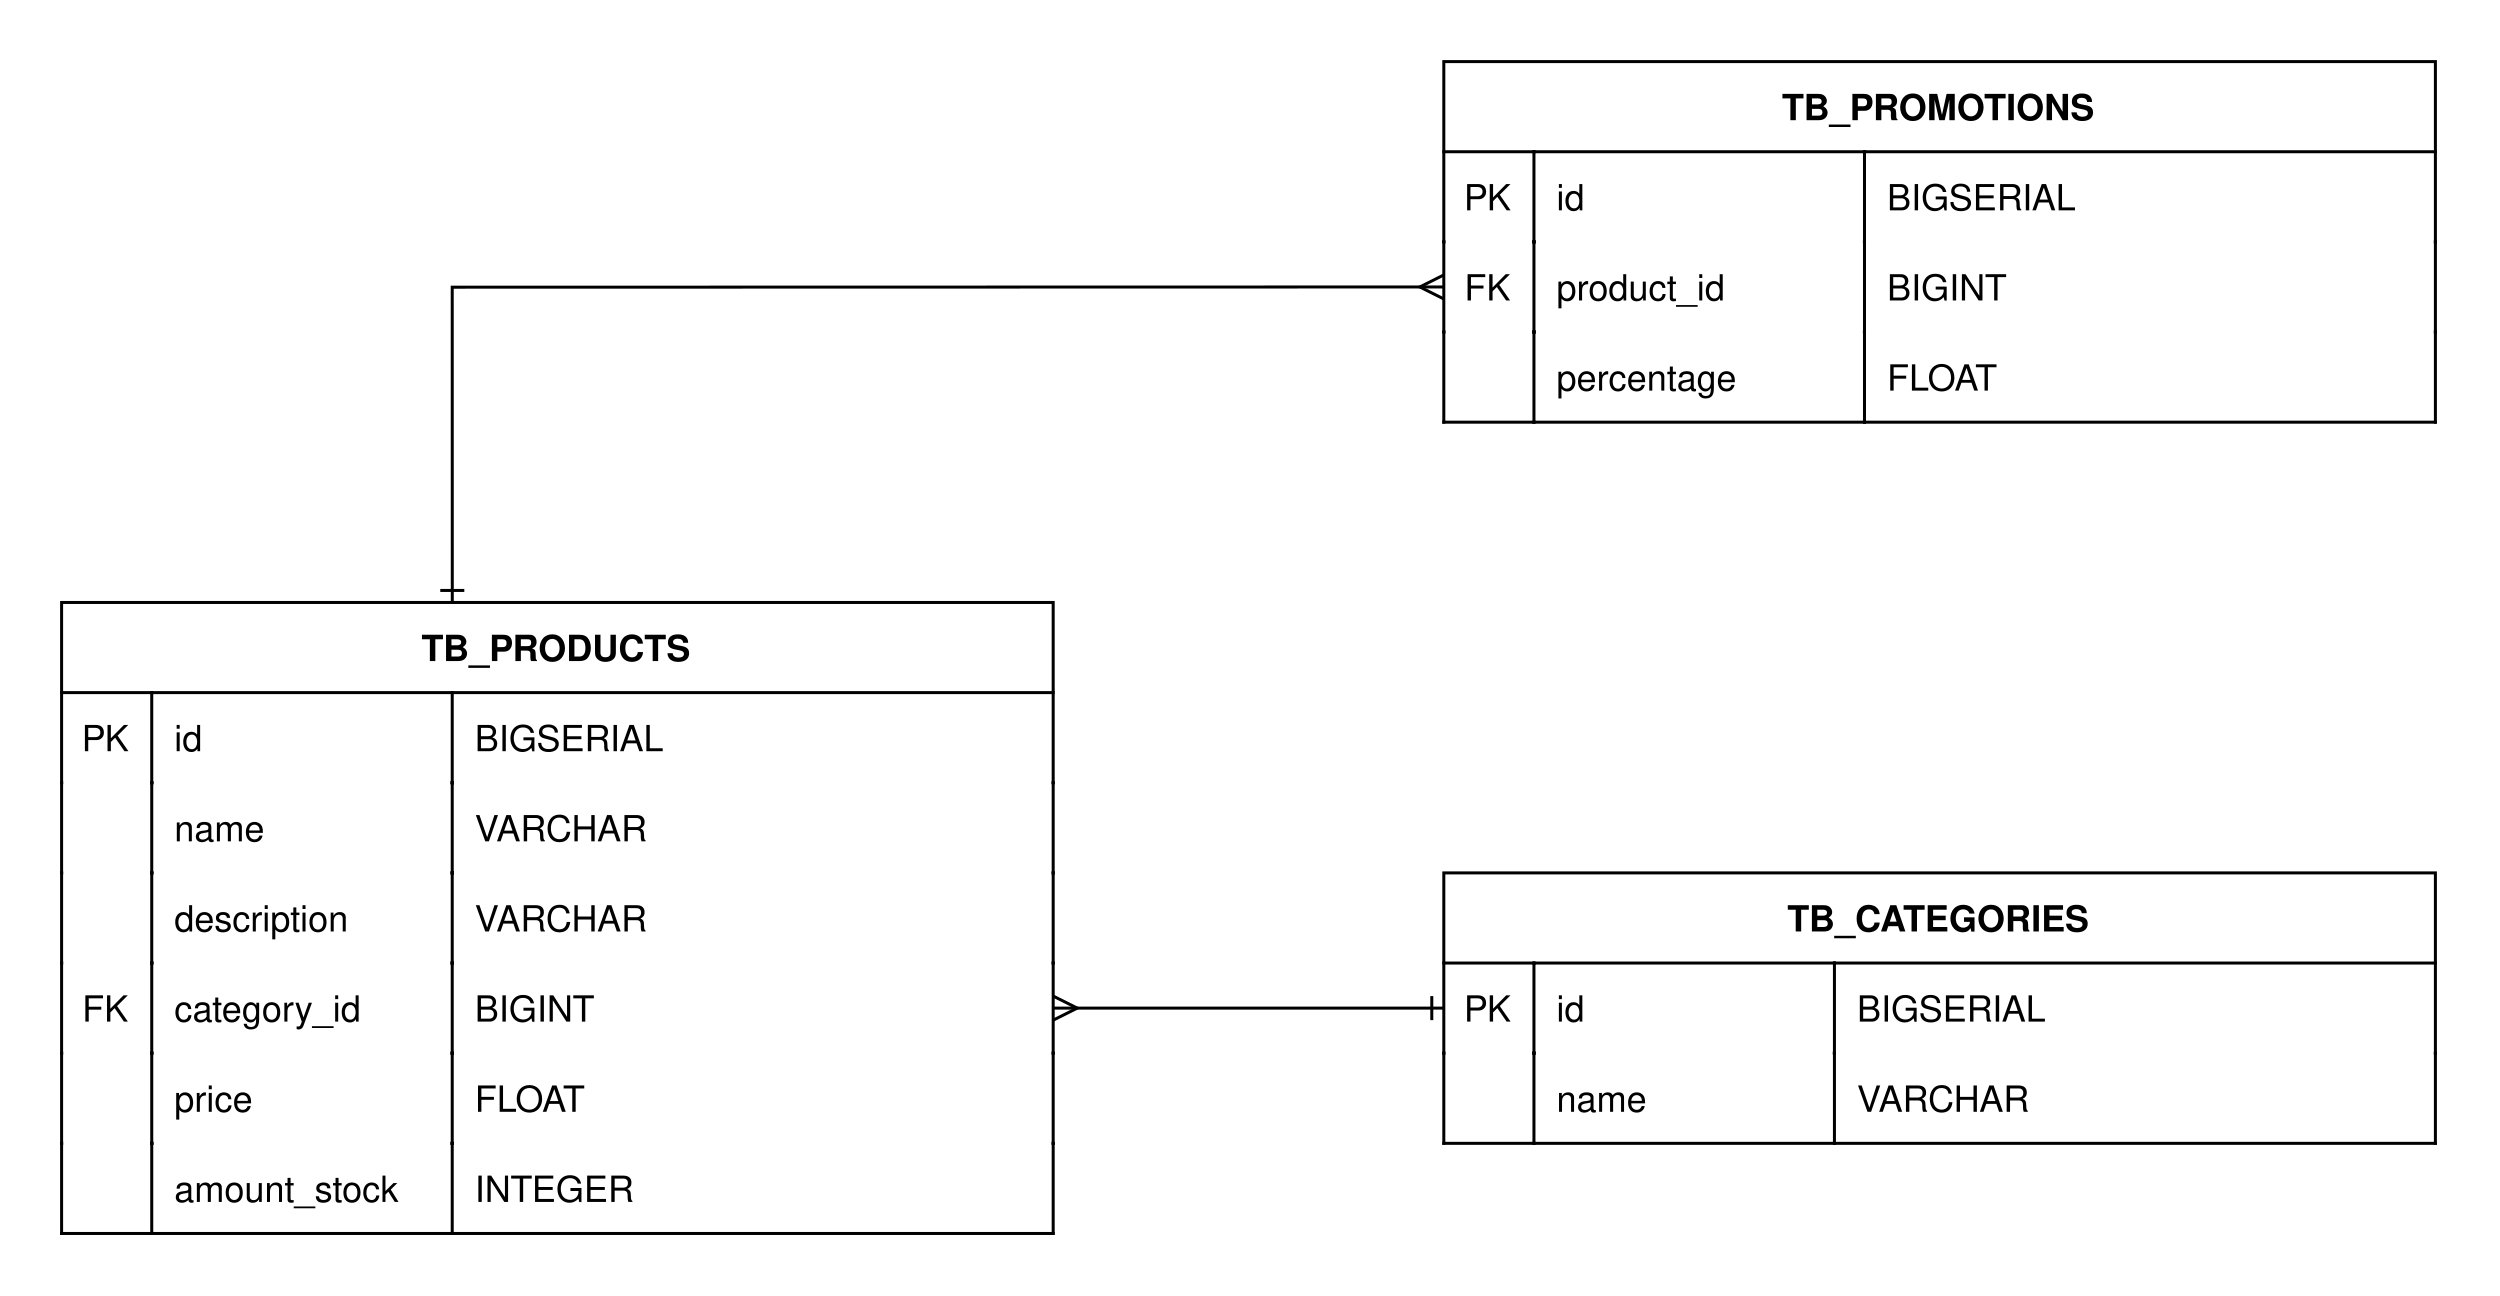
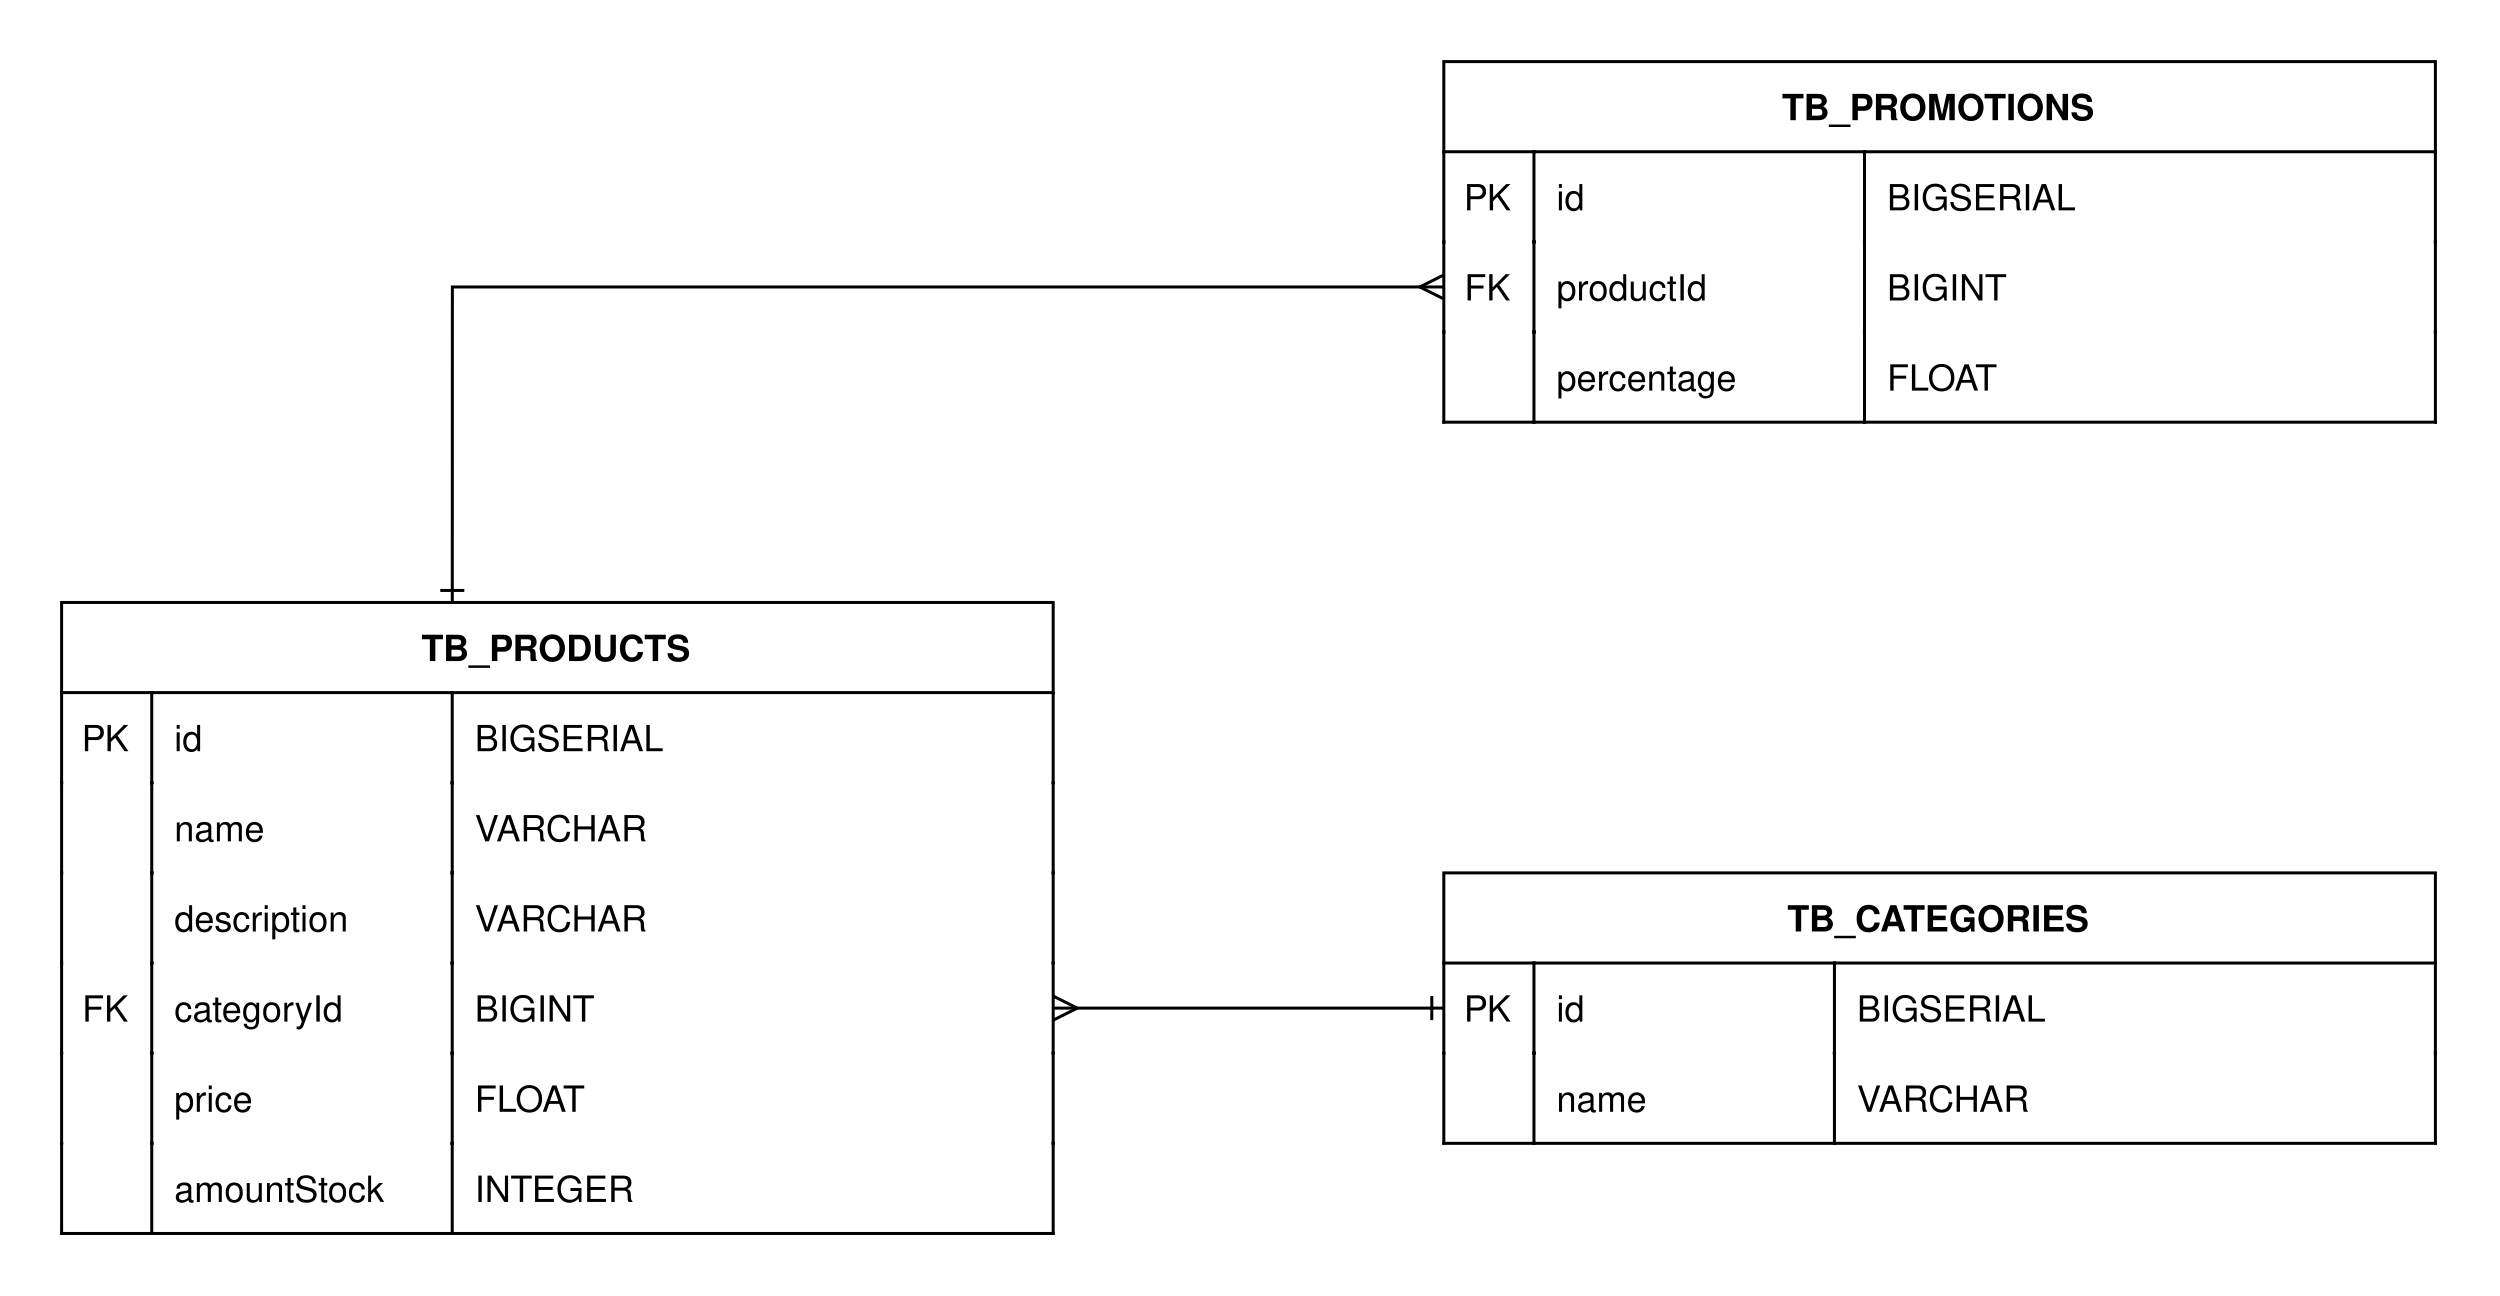
- <svg xmlns="http://www.w3.org/2000/svg" version="1.1" width="832px" height="431px" viewBox="-0.5 -0.5 832 431" content="&lt;mxfile host=&quot;Electron&quot; modified=&quot;2024-02-03T19:05:09.162Z&quot; agent=&quot;5.0 (Windows NT 10.0; Win64; x64) AppleWebKit/537.36 (KHTML, like Gecko) draw.io/20.8.16 Chrome/106.0.525.199 Electron/21.4.0 Safari/537.36&quot; etag=&quot;SxpDTcDlGAC41spB1vG2&quot; version=&quot;20.8.16&quot; type=&quot;device&quot;&gt;&lt;diagram name=&quot;Page-1&quot; id=&quot;e56a1550-8fbb-45ad-956c-1786394a9013&quot;&gt;7V1dc+IqGP41XrZjjPHjUq1tPcfaHevZs3vVoQk1nMaQIdjq/voDCSRxUZu0VreUTmcaXgjQ93mAJyRAzR4sVlcERP4N9mBQa9S9Vc2+qDUall3vsD/csk4tHbuZGuYEeSJRbrhDv6Aw1oV1iTwYbySkGAcURZtGF4chdOmGDRCCXzaTPeJgs9QIzKFiuHNBoFr/RR71hdWq1/OIa4jmvii644iIB+A+zQlehqK8EIcwjVkAmY1IGvvAwy8Fkz2s2QOCMU2vFqsBDLhbpcfS+y53xGZVJjCkZW54uHTsyU3r5hpOJt/rf/2Y0HrrrCNwiula+gJ6zDUiiAn18RyHIBjm1n7y/0KebZ2F8jRjjCNmtJjxP0jpWuAMlhQzk08XgYhlNSbrH+L+JPCTB84dGbxYFSMv1iIUU0Boj+PNDMMp97UwXqIgyG7x8iQLEK5TWzHFCtGk9HO72xThn4W4vHQeWBcC3yBBC0ghETYVAwFLjJfEhXscL5nPKj+HdE9CyTQOS6EIgfEVxKw+ZM0SEBgAip43GQ1Ew5hn6XKGsAtBkgqEkfV+BsFSFDXr33+b3l78M5jdKWRipI/4JQUPQQaW4IXNPchaNAUoTDxqJeEgAFGMkuSpxUeBNwZrvKQyIxnqP6IV9KZp87cSZr6MWWaxgOeRZS6pzKNBgOYhu3YZXLzEPoExq8sYxFSkiCPgonDOQo2ktgQ/ZT0Cj48kAe6yhElBjFyyIB9Q19/HjWdIKFztxVLEtoWzRa/aaIrwS95H2baw+YXuKetXDw9/U4F/P+ZT3hD7PiboF0daNsEiD5LwC1oEIGSdLPB+M/Wxty64eYADzMkSpq1/ky88kUdwNJOtihsijEKaOMLps1/mmgHvahxW1wELW3mY/fLkhA5wyLBnvOR5QEaPF8gp0qdJB8czDeCjzJ8Ix/PrB0wpXuzsHfY3qdd5IYhgl+SB/WE0cBQafPt7JxGYBygCwZSN3CCcBylsyUAOcti2YLvV2xseLroeekjmx1sqZu58DJJhwEeeB8MKgDRLA1JEoCIAIrPcK5VzAwHriEJAWRNhA3KsoJrV8x1AtxSgWfrTAi178TSt7LLH6Z2to0G/2tkWu93zbuGn0z0kMd6Q+RF40ugqPOmPru6G01FvbOhSoIvV2MSvq7CnUa+f1ws/1iHZ84bMj9HLtI2qOL2qaJ1cVXTK0+DTaYp2aTi01xTqWBGCBdR5mCgPvlEVBb/Z6mTD9950cN2bGrIYTfGKIlW5YzTF0TVF99SaIpt001BTNMrDobumkKgWYPZg7BIUUYRDjUeLChww0qIoLdR+QX9pUZ0sRlpscWOrY5TE0ZWE1Ti1lGipz62X+rz0kKQ2YuKsrT46uKzAOSbre63fflTggBETRcKoYqI/uhpNZoYrRku8Qh0zK3ECLeGcWku0bW2Eg2SwEQ5nbfXrqIggV+dXGxXQN5Kh6Df1C6rL8W1PZ8VQnSpGMWxzY8sohuMrhs7JFUNbH8XQKu1+7RWD+skLWLDS6H1Msfuk82hQngRGOBT9ps5Cjiaz4dVQ5xcX1clipMO2l14NhTuz/v2gx+hzOx0NzfKd2kGX7zgSYrlso+y6je5HiQjbVghgxOQ7xWTWqD7P8h1bnafQaPlORnIjL211lkHrF1gVoDeisug3dZnXV1i+U50uRlZuc6NZvvMHqIqTL9+xNV6+Y5vlO5krvtzynQrgG1VR8JvcruJLfWNbnSxGU2zjjvrkku4zc3M7G91OzFRV7UOnqsqKieyr3IOriab6SGJE5TtFZdaoPs9UVVN9ttBoqqpp3oRmrlCfHrSeqqoA/W5RaVm/jd0HVQZvyf0YTPmae81UJ4zV3Krsigh3tkrPA9GneuZHYI+jPpQYXXF0XXHyySpHXbKh0WKujORGVzgNBeiIYG/pUr3XclWggNEXm55TP5LQfjVXdbYYcbHNjWZ73D9AXJx80xlHnbzUR1qYzXEzV6hTlBEkfMqXHzeg8WBxiE1yv6a0UGczdV/1VZ0sRllsc6O658wxDuqQJ2XUCqdkpMd07Dwn41CHdMgzQrIDQ8qdEaLSsuyRHPJrsFeP5JBbH3z4kRwsmJ8PkzIpP3/HHv4P&lt;/diagram&gt;&lt;/mxfile&gt;" style="background-color: rgb(255, 255, 255);">
+ <svg xmlns="http://www.w3.org/2000/svg" version="1.1" width="832px" height="431px" viewBox="-0.5 -0.5 832 431" content="&lt;mxfile host=&quot;Electron&quot; modified=&quot;2024-02-08T12:19:30.512Z&quot; agent=&quot;5.0 (Windows NT 10.0; Win64; x64) AppleWebKit/537.36 (KHTML, like Gecko) draw.io/20.8.16 Chrome/106.0.525.199 Electron/21.4.0 Safari/537.36&quot; etag=&quot;7kes-usn3aAh8-E45QOt&quot; version=&quot;20.8.16&quot; type=&quot;device&quot;&gt;&lt;diagram name=&quot;Page-1&quot; id=&quot;e56a1550-8fbb-45ad-956c-1786394a9013&quot;&gt;7V1dc+IqGP41Xrajxvhxqda2nmNtRz17dq92aEKV0xgyiFX31x9IIMFFbdJa3VI6nU54IUDf5wGekAAlpztf3xAQze6wD4NSteyvS85VqVpttlz2lxs2icFtVBLDlCA/MSmGMfoFhbEsrEvkw8VWQopxQFG0bfRwGEKPbtkAIXi1newJB9ulRmAKNcPYA4Fu/Rf5dCaslXI5i7iFaDoTRTddEfEIvOcpwctQlBfiECYxcyCzEUkXM+DjlWJyeiWnSzCmydV83YUB96r0WHLf9Z7YtMoEhjTPDY/XrjO8q9/dwuHwW/mv70Narl80a6JydCN9AX3mGhHEhM7wFIcg6GXWTvz/Qp5tmYWyNAOMI2asMON/kNKNwBksKWamGZ0HIpbVmGy+i/vjwA8euHRl8GqtRl5tRGhBAaFtjjcz9Ebc18J4jYIgvcXPksxBuElsaoo1onHpl06rJsI/lLisdB7YKIEHSNAcUkiETcdAwLLAS+LBA46XzGeVn0J6IKFkGodFKUJgfAMxqw/ZsAQEBoCil21GA9Ewpmm6jCHsQpCkAGFkvV9AsBRFTTo/H0b3V/90J2ONTIz0Eb+k4DFIwRK8cLgHWYumAIWxRytxOAhAtEBx8sQyQ4E/ABu8pDIjGeo8oTX0R0nzr8TMXA1YZgsBzxPLXFKZR4MATUN27TG4eIkdAhesLgOwoCLFIgIeCqcsVI1rS/Bz2iPw+EgSYJwmjAti5JIFzQD1Zoe48QIJheuDWIrYhnC26FWrNRFeZX2U4wjbTOme0n71+PDXNPgPYz7iDbEzwwT94kjLJqjyIA6v0DwAIetkgf+bqYP9jeLmLg4wJ0uYtP5tvvBEPsHRRLYqbogwCmnsCLfDfplruryrcVlduyxcycLslycntItDhj3jJc8DMnqsIKdIh8YdHM80gE8yfyIcz68fMaV4vrd3ONykXueFIIKTkwfOh9HA1Wjw8PdeIjAPUASCERu5QTgNEtjigRxksO3Adqe3tzysuh76SObHWypm7nwK4mFghnwfhgUAqeUGREWgIAAis8wrhXMDAeuIQkBZE2ED8kJDNa3nO4Cua0Cz9OcFWvbiSVrZZQ+SO+sng369ty22Wpct5afZOiYx3pD5CXhSbWk86fRvxr1Rvz2wdFHoUqlu49fS2FMtly/Lyk/lmOx5Q+an6GUaVlWcX1XUz64qmvlp8Ok0RSM3HMZrCn2sCMEcmjxM5AffqgrFb44+2fCtPeretkeWLFZTvKJIde5YTXFyTdE6t6ZIJ90M1BTV/HCYrikkqgrMPlx4BEUU4dDg0aIAB6y0UKWF3i+YLy2Kk8VKix1urDetkji5kqhUzy0l6vpz67U5Lz0kqa2YuGjojw4eK3CKyabvGzw8FKCA1RIqX3Qt0enf9IcTyxUrJV6hjp2UOIOUcM8tJRqOMbpBMtjqhouG/nFURJBn8puNAuhbyaD6Tf+A6npw3zZZMRSnilUMu9xYt4rh9IqheXbF0DBHMdRzu994xaB/8QLmrDQ6pth7NnkwyM8BqxtUv+lzkP3hpHfTM/m1RXGyWOWw65VXVePOpPOz22b0uR/1e3bxTumoi3dcCbFctJF31UbrozSE42gEsFrynVoybVSfZ/GOo09TGLR4JyW5VZeOPslg9OKdAtBbUan6TV/k9RUW7xSni5WVu9xoF+/8Aari7It3HIMX7zh28U7qii+3eKcA+FZVKH6Tm1V8qS9si5PFaopd3NGfXJJdZu7uJ/37oZ2qKn3oVFVeMZF+k3t0NVHTH0msqHynqEwb1eeZqqrpzxYGTVXV7IvQ1BX604PRU1UFoN8vKiuV38buoyqDt+R+CqZ8zZ1mihOmUtup7FSEmzul55HoUzzzE7DH1R9KrK44ua44+2SVq6/YMGgpV0pyqyvcqgZ0RLC/9KjRK7kKMMDKi23P6d9IGL+WqzhbrLbY5Ua7N+4foC3OvuOMq89dmqMs7M64qSv0GcoIEj7jy88aMHiwOMYOuV9TWuiTmaav+SpOFqssdrlR33DmFKd0yGMySsoRGckZHXsPyTjWCR3ygJD0tJB8B4TotMx7Hof8GOzV8zjkxgcffh4HC2aHwyRMys7ecXr/Aw==&lt;/diagram&gt;&lt;/mxfile&gt;" style="background-color: rgb(255, 255, 255);">
  <defs>
    <pattern patternUnits="userSpaceOnUse" width="11.5" height="11.5" x="0" y="0" patternTransform="rotate(45)" id="mx-pattern-hatch-1-ffffff-0">
      <line x1="0" y1="0" x2="0" y2="11.5" stroke="rgb(255, 255, 255)" stroke-width="1.5" />
    </pattern>
    <clipPath id="mx-clip-20-230-30-30-0">
      <rect x="20" y="230" width="30" height="30" />
    </clipPath>
    <clipPath id="mx-clip-56-230-94-30-0">
      <rect x="56" y="230" width="94" height="30" />
    </clipPath>
    <clipPath id="mx-clip-156-230-194-30-0">
      <rect x="156" y="230" width="194" height="30" />
    </clipPath>
    <clipPath id="mx-clip-56-260-94-30-0">
      <rect x="56" y="260" width="94" height="30" />
    </clipPath>
    <clipPath id="mx-clip-156-260-194-30-0">
      <rect x="156" y="260" width="194" height="30" />
    </clipPath>
    <clipPath id="mx-clip-56-290-94-30-0">
      <rect x="56" y="290" width="94" height="30" />
    </clipPath>
    <clipPath id="mx-clip-156-290-194-30-0">
      <rect x="156" y="290" width="194" height="30" />
    </clipPath>
    <clipPath id="mx-clip-20-320-30-30-0">
      <rect x="20" y="320" width="30" height="30" />
    </clipPath>
    <clipPath id="mx-clip-56-320-94-30-0">
      <rect x="56" y="320" width="94" height="30" />
    </clipPath>
    <clipPath id="mx-clip-156-320-194-30-0">
      <rect x="156" y="320" width="194" height="30" />
    </clipPath>
    <clipPath id="mx-clip-56-350-94-30-0">
      <rect x="56" y="350" width="94" height="30" />
    </clipPath>
    <clipPath id="mx-clip-156-350-194-30-0">
      <rect x="156" y="350" width="194" height="30" />
    </clipPath>
    <clipPath id="mx-clip-56-380-94-30-0">
      <rect x="56" y="380" width="94" height="30" />
    </clipPath>
    <clipPath id="mx-clip-156-380-194-30-0">
      <rect x="156" y="380" width="194" height="30" />
    </clipPath>
    <clipPath id="mx-clip-480-320-30-30-0">
      <rect x="480" y="320" width="30" height="30" />
    </clipPath>
    <clipPath id="mx-clip-516-320-94-30-0">
      <rect x="516" y="320" width="94" height="30" />
    </clipPath>
    <clipPath id="mx-clip-616-320-194-30-0">
      <rect x="616" y="320" width="194" height="30" />
    </clipPath>
    <clipPath id="mx-clip-516-350-94-30-0">
      <rect x="516" y="350" width="94" height="30" />
    </clipPath>
    <clipPath id="mx-clip-616-350-194-30-0">
      <rect x="616" y="350" width="194" height="30" />
    </clipPath>
    <clipPath id="mx-clip-480-50-30-30-0">
      <rect x="480" y="50" width="30" height="30" />
    </clipPath>
    <clipPath id="mx-clip-516-50-104-30-0">
      <rect x="516" y="50" width="104" height="30" />
    </clipPath>
    <clipPath id="mx-clip-626-50-184-30-0">
      <rect x="626" y="50" width="184" height="30" />
    </clipPath>
    <clipPath id="mx-clip-480-80-30-30-0">
      <rect x="480" y="80" width="30" height="30" />
    </clipPath>
    <clipPath id="mx-clip-516-80-104-30-0">
      <rect x="516" y="80" width="104" height="30" />
    </clipPath>
    <clipPath id="mx-clip-626-80-184-30-0">
      <rect x="626" y="80" width="184" height="30" />
    </clipPath>
    <clipPath id="mx-clip-516-110-104-30-0">
      <rect x="516" y="110" width="104" height="30" />
    </clipPath>
    <clipPath id="mx-clip-626-110-184-30-0">
      <rect x="626" y="110" width="184" height="30" />
    </clipPath>
  </defs>
  <g>
-     <path d="M 150.02 200 L 150 95.08 L 480 95" fill="none" stroke="rgb(0, 0, 0)" stroke-miterlimit="10" pointer-events="stroke" />
+     <path d="M 150.02 200 L 150.05 95 L 480 95" fill="none" stroke="rgb(0, 0, 0)" stroke-miterlimit="10" pointer-events="stroke" />
    <path d="M 146.02 196 L 154.02 196" fill="none" stroke="rgb(0, 0, 0)" stroke-miterlimit="10" pointer-events="all" />
    <path d="M 480 91 L 472 95 L 480 99" fill="none" stroke="rgb(0, 0, 0)" stroke-miterlimit="10" pointer-events="all" />
    <path d="M 20 230 L 20 200 L 350 200 L 350 230" fill="url(#mx-pattern-hatch-1-ffffff-0)" stroke="rgb(0, 0, 0)" stroke-miterlimit="10" pointer-events="all" />
    <path d="M 20 230 L 20 410 L 350 410 L 350 230" fill="none" stroke="rgb(0, 0, 0)" stroke-miterlimit="10" pointer-events="none" />
    <path d="M 20 230 L 350 230" fill="none" stroke="rgb(0, 0, 0)" stroke-miterlimit="10" pointer-events="none" />
    <path d="M 50 230 L 50 260 L 50 290 L 50 320 L 50 350 L 50 380 L 50 410" fill="none" stroke="rgb(0, 0, 0)" stroke-miterlimit="10" pointer-events="none" />
    <path d="M 150 230 L 150 260 L 150 290 L 150 320 L 150 350 L 150 380 L 150 410" fill="none" stroke="rgb(0, 0, 0)" stroke-miterlimit="10" pointer-events="none" />
    <g fill="rgb(0, 0, 0)" font-family="Helvetica" font-weight="bold" pointer-events="none" text-anchor="middle" font-size="12px">
      <text x="184.5" y="219.5">TB_PRODUCTS</text>
    </g>
    <path d="M 20 230 M 50 230 M 50 260 M 20 260" fill="none" stroke="rgb(0, 0, 0)" stroke-linecap="square" stroke-miterlimit="10" pointer-events="none" />
    <g fill="rgb(0, 0, 0)" font-family="Helvetica" pointer-events="none" clip-path="url(#mx-clip-20-230-30-30-0)" text-anchor="middle" font-size="12px">
      <text x="34.5" y="249.5">PK</text>
    </g>
    <path d="M 50 230 M 150 230 M 150 260 M 50 260" fill="none" stroke="rgb(0, 0, 0)" stroke-linecap="square" stroke-miterlimit="10" pointer-events="none" />
    <g fill="rgb(0, 0, 0)" font-family="Helvetica" pointer-events="none" clip-path="url(#mx-clip-56-230-94-30-0)" font-size="12px">
      <text x="57.5" y="249.5">id</text>
    </g>
    <path d="M 150 230 M 350 230 M 350 260 M 150 260" fill="none" stroke="rgb(0, 0, 0)" stroke-linecap="square" stroke-miterlimit="10" pointer-events="none" />
    <g fill="rgb(0, 0, 0)" font-family="Helvetica" pointer-events="none" clip-path="url(#mx-clip-156-230-194-30-0)" font-size="12px">
      <text x="157.5" y="249.5">BIGSERIAL</text>
    </g>
    <path d="M 20 260 M 50 260 M 50 290 M 20 290" fill="none" stroke="rgb(0, 0, 0)" stroke-linecap="square" stroke-miterlimit="10" pointer-events="none" />
    <path d="M 50 260 M 150 260 M 150 290 M 50 290" fill="none" stroke="rgb(0, 0, 0)" stroke-linecap="square" stroke-miterlimit="10" pointer-events="none" />
    <g fill="rgb(0, 0, 0)" font-family="Helvetica" pointer-events="none" clip-path="url(#mx-clip-56-260-94-30-0)" font-size="12px">
      <text x="57.5" y="279.5">name</text>
    </g>
    <path d="M 150 260 M 350 260 M 350 290 M 150 290" fill="none" stroke="rgb(0, 0, 0)" stroke-linecap="square" stroke-miterlimit="10" pointer-events="none" />
    <g fill="rgb(0, 0, 0)" font-family="Helvetica" pointer-events="none" clip-path="url(#mx-clip-156-260-194-30-0)" font-size="12px">
      <text x="157.5" y="279.5">VARCHAR</text>
    </g>
    <path d="M 20 290 M 50 290 M 50 320 M 20 320" fill="none" stroke="rgb(0, 0, 0)" stroke-linecap="square" stroke-miterlimit="10" pointer-events="none" />
    <path d="M 50 290 M 150 290 M 150 320 M 50 320" fill="none" stroke="rgb(0, 0, 0)" stroke-linecap="square" stroke-miterlimit="10" pointer-events="none" />
    <g fill="rgb(0, 0, 0)" font-family="Helvetica" pointer-events="none" clip-path="url(#mx-clip-56-290-94-30-0)" font-size="12px">
      <text x="57.5" y="309.5">description</text>
    </g>
    <path d="M 150 290 M 350 290 M 350 320 M 150 320" fill="none" stroke="rgb(0, 0, 0)" stroke-linecap="square" stroke-miterlimit="10" pointer-events="none" />
    <g fill="rgb(0, 0, 0)" font-family="Helvetica" pointer-events="none" clip-path="url(#mx-clip-156-290-194-30-0)" font-size="12px">
      <text x="157.5" y="309.5">VARCHAR</text>
    </g>
    <path d="M 20 320 M 50 320 M 50 350 M 20 350" fill="none" stroke="rgb(0, 0, 0)" stroke-linecap="square" stroke-miterlimit="10" pointer-events="none" />
    <g fill="rgb(0, 0, 0)" font-family="Helvetica" pointer-events="none" clip-path="url(#mx-clip-20-320-30-30-0)" text-anchor="middle" font-size="12px">
      <text x="34.5" y="339.5">FK</text>
    </g>
    <path d="M 50 320 M 150 320 M 150 350 M 50 350" fill="none" stroke="rgb(0, 0, 0)" stroke-linecap="square" stroke-miterlimit="10" pointer-events="none" />
    <g fill="rgb(0, 0, 0)" font-family="Helvetica" pointer-events="none" clip-path="url(#mx-clip-56-320-94-30-0)" font-size="12px">
-       <text x="57.5" y="339.5">category_id</text>
+       <text x="57.5" y="339.5">categoryId</text>
    </g>
    <path d="M 150 320 M 350 320 M 350 350 M 150 350" fill="none" stroke="rgb(0, 0, 0)" stroke-linecap="square" stroke-miterlimit="10" pointer-events="none" />
    <g fill="rgb(0, 0, 0)" font-family="Helvetica" pointer-events="none" clip-path="url(#mx-clip-156-320-194-30-0)" font-size="12px">
      <text x="157.5" y="339.5">BIGINT</text>
    </g>
    <path d="M 20 350 M 50 350 M 50 380 M 20 380" fill="none" stroke="rgb(0, 0, 0)" stroke-linecap="square" stroke-miterlimit="10" pointer-events="none" />
    <path d="M 50 350 M 150 350 M 150 380 M 50 380" fill="none" stroke="rgb(0, 0, 0)" stroke-linecap="square" stroke-miterlimit="10" pointer-events="none" />
    <g fill="rgb(0, 0, 0)" font-family="Helvetica" pointer-events="none" clip-path="url(#mx-clip-56-350-94-30-0)" font-size="12px">
      <text x="57.5" y="369.5">price</text>
    </g>
    <path d="M 150 350 M 350 350 M 350 380 M 150 380" fill="none" stroke="rgb(0, 0, 0)" stroke-linecap="square" stroke-miterlimit="10" pointer-events="none" />
    <g fill="rgb(0, 0, 0)" font-family="Helvetica" pointer-events="none" clip-path="url(#mx-clip-156-350-194-30-0)" font-size="12px">
      <text x="157.5" y="369.5">FLOAT</text>
    </g>
    <path d="M 20 380 M 50 380 M 50 410 M 20 410" fill="none" stroke="rgb(0, 0, 0)" stroke-linecap="square" stroke-miterlimit="10" pointer-events="none" />
    <path d="M 50 380 M 150 380 M 150 410 M 50 410" fill="none" stroke="rgb(0, 0, 0)" stroke-linecap="square" stroke-miterlimit="10" pointer-events="none" />
    <g fill="rgb(0, 0, 0)" font-family="Helvetica" pointer-events="none" clip-path="url(#mx-clip-56-380-94-30-0)" font-size="12px">
-       <text x="57.5" y="399.5">amount_stock</text>
+       <text x="57.5" y="399.5">amountStock</text>
    </g>
    <path d="M 150 380 M 350 380 M 350 410 M 150 410" fill="none" stroke="rgb(0, 0, 0)" stroke-linecap="square" stroke-miterlimit="10" pointer-events="none" />
    <g fill="rgb(0, 0, 0)" font-family="Helvetica" pointer-events="none" clip-path="url(#mx-clip-156-380-194-30-0)" font-size="12px">
      <text x="157.5" y="399.5">INTEGER</text>
    </g>
    <path d="M 480 320 L 480 290 L 810 290 L 810 320" fill="url(#mx-pattern-hatch-1-ffffff-0)" stroke="rgb(0, 0, 0)" stroke-miterlimit="10" pointer-events="none" />
    <path d="M 480 320 L 480 380 L 810 380 L 810 320" fill="none" stroke="rgb(0, 0, 0)" stroke-miterlimit="10" pointer-events="none" />
    <path d="M 480 320 L 810 320" fill="none" stroke="rgb(0, 0, 0)" stroke-miterlimit="10" pointer-events="none" />
    <path d="M 510 320 L 510 350 L 510 380" fill="none" stroke="rgb(0, 0, 0)" stroke-miterlimit="10" pointer-events="none" />
    <path d="M 610 320 L 610 350 L 610 380" fill="none" stroke="rgb(0, 0, 0)" stroke-miterlimit="10" pointer-events="none" />
    <g fill="rgb(0, 0, 0)" font-family="Helvetica" font-weight="bold" pointer-events="none" text-anchor="middle" font-size="12px">
      <text x="644.5" y="309.5">TB_CATEGORIES</text>
    </g>
    <path d="M 480 320 M 510 320 M 510 350 M 480 350" fill="none" stroke="rgb(0, 0, 0)" stroke-linecap="square" stroke-miterlimit="10" pointer-events="none" />
    <g fill="rgb(0, 0, 0)" font-family="Helvetica" pointer-events="none" clip-path="url(#mx-clip-480-320-30-30-0)" text-anchor="middle" font-size="12px">
      <text x="494.5" y="339.5">PK</text>
    </g>
    <path d="M 510 320 M 610 320 M 610 350 M 510 350" fill="none" stroke="rgb(0, 0, 0)" stroke-linecap="square" stroke-miterlimit="10" pointer-events="none" />
    <g fill="rgb(0, 0, 0)" font-family="Helvetica" pointer-events="none" clip-path="url(#mx-clip-516-320-94-30-0)" font-size="12px">
      <text x="517.5" y="339.5">id</text>
    </g>
    <path d="M 610 320 M 810 320 M 810 350 M 610 350" fill="none" stroke="rgb(0, 0, 0)" stroke-linecap="square" stroke-miterlimit="10" pointer-events="none" />
    <g fill="rgb(0, 0, 0)" font-family="Helvetica" pointer-events="none" clip-path="url(#mx-clip-616-320-194-30-0)" font-size="12px">
      <text x="617.5" y="339.5">BIGSERIAL</text>
    </g>
    <path d="M 480 350 M 510 350 M 510 380 M 480 380" fill="none" stroke="rgb(0, 0, 0)" stroke-linecap="square" stroke-miterlimit="10" pointer-events="none" />
    <path d="M 510 350 M 610 350 M 610 380 M 510 380" fill="none" stroke="rgb(0, 0, 0)" stroke-linecap="square" stroke-miterlimit="10" pointer-events="none" />
    <g fill="rgb(0, 0, 0)" font-family="Helvetica" pointer-events="none" clip-path="url(#mx-clip-516-350-94-30-0)" font-size="12px">
      <text x="517.5" y="369.5">name</text>
    </g>
    <path d="M 610 350 M 810 350 M 810 380 M 610 380" fill="none" stroke="rgb(0, 0, 0)" stroke-linecap="square" stroke-miterlimit="10" pointer-events="none" />
    <g fill="rgb(0, 0, 0)" font-family="Helvetica" pointer-events="none" clip-path="url(#mx-clip-616-350-194-30-0)" font-size="12px">
      <text x="617.5" y="369.5">VARCHAR</text>
    </g>
    <path d="M 480 50 L 480 20 L 810 20 L 810 50" fill="url(#mx-pattern-hatch-1-ffffff-0)" stroke="rgb(0, 0, 0)" stroke-miterlimit="10" pointer-events="none" />
    <path d="M 480 50 L 480 140 L 810 140 L 810 50" fill="none" stroke="rgb(0, 0, 0)" stroke-miterlimit="10" pointer-events="none" />
    <path d="M 480 50 L 810 50" fill="none" stroke="rgb(0, 0, 0)" stroke-miterlimit="10" pointer-events="none" />
    <path d="M 510 50 L 510 80 L 510 110 L 510 140" fill="none" stroke="rgb(0, 0, 0)" stroke-miterlimit="10" pointer-events="none" />
    <path d="M 620 50 L 620 80 L 620 110 L 620 140" fill="none" stroke="rgb(0, 0, 0)" stroke-miterlimit="10" pointer-events="none" />
    <g fill="rgb(0, 0, 0)" font-family="Helvetica" font-weight="bold" pointer-events="none" text-anchor="middle" font-size="12px">
      <text x="644.5" y="39.5">TB_PROMOTIONS</text>
    </g>
    <path d="M 480 50 M 510 50 M 510 80 M 480 80" fill="none" stroke="rgb(0, 0, 0)" stroke-linecap="square" stroke-miterlimit="10" pointer-events="none" />
    <g fill="rgb(0, 0, 0)" font-family="Helvetica" pointer-events="none" clip-path="url(#mx-clip-480-50-30-30-0)" text-anchor="middle" font-size="12px">
      <text x="494.5" y="69.5">PK</text>
    </g>
    <path d="M 510 50 M 620 50 M 620 80 M 510 80" fill="none" stroke="rgb(0, 0, 0)" stroke-linecap="square" stroke-miterlimit="10" pointer-events="none" />
    <g fill="rgb(0, 0, 0)" font-family="Helvetica" pointer-events="none" clip-path="url(#mx-clip-516-50-104-30-0)" font-size="12px">
      <text x="517.5" y="69.5">id</text>
    </g>
    <path d="M 620 50 M 810 50 M 810 80 M 620 80" fill="none" stroke="rgb(0, 0, 0)" stroke-linecap="square" stroke-miterlimit="10" pointer-events="none" />
    <g fill="rgb(0, 0, 0)" font-family="Helvetica" pointer-events="none" clip-path="url(#mx-clip-626-50-184-30-0)" font-size="12px">
      <text x="627.5" y="69.5">BIGSERIAL</text>
    </g>
    <path d="M 480 80 M 510 80 M 510 110 M 480 110" fill="none" stroke="rgb(0, 0, 0)" stroke-linecap="square" stroke-miterlimit="10" pointer-events="none" />
    <g fill="rgb(0, 0, 0)" font-family="Helvetica" pointer-events="none" clip-path="url(#mx-clip-480-80-30-30-0)" text-anchor="middle" font-size="12px">
      <text x="494.5" y="99.5">FK</text>
    </g>
    <path d="M 510 80 M 620 80 M 620 110 M 510 110" fill="none" stroke="rgb(0, 0, 0)" stroke-linecap="square" stroke-miterlimit="10" pointer-events="none" />
    <g fill="rgb(0, 0, 0)" font-family="Helvetica" pointer-events="none" clip-path="url(#mx-clip-516-80-104-30-0)" font-size="12px">
-       <text x="517.5" y="99.5">product_id</text>
+       <text x="517.5" y="99.5">productId</text>
    </g>
    <path d="M 620 80 M 810 80 M 810 110 M 620 110" fill="none" stroke="rgb(0, 0, 0)" stroke-linecap="square" stroke-miterlimit="10" pointer-events="none" />
    <g fill="rgb(0, 0, 0)" font-family="Helvetica" pointer-events="none" clip-path="url(#mx-clip-626-80-184-30-0)" font-size="12px">
      <text x="627.5" y="99.5">BIGINT</text>
    </g>
    <path d="M 480 110 M 510 110 M 510 140 M 480 140" fill="none" stroke="rgb(0, 0, 0)" stroke-linecap="square" stroke-miterlimit="10" pointer-events="none" />
    <path d="M 510 110 M 620 110 M 620 140 M 510 140" fill="none" stroke="rgb(0, 0, 0)" stroke-linecap="square" stroke-miterlimit="10" pointer-events="none" />
    <g fill="rgb(0, 0, 0)" font-family="Helvetica" pointer-events="none" clip-path="url(#mx-clip-516-110-104-30-0)" font-size="12px">
      <text x="517.5" y="129.5">percentage</text>
    </g>
    <path d="M 620 110 M 810 110 M 810 140 M 620 140" fill="none" stroke="rgb(0, 0, 0)" stroke-linecap="square" stroke-miterlimit="10" pointer-events="none" />
    <g fill="rgb(0, 0, 0)" font-family="Helvetica" pointer-events="none" clip-path="url(#mx-clip-626-110-184-30-0)" font-size="12px">
      <text x="627.5" y="129.5">FLOAT</text>
    </g>
    <path d="M 480 335 L 350 335" fill="none" stroke="rgb(0, 0, 0)" stroke-miterlimit="10" pointer-events="none" />
    <path d="M 476 339 L 476 331" fill="none" stroke="rgb(0, 0, 0)" stroke-miterlimit="10" pointer-events="none" />
    <path d="M 350 339 L 358 335 L 350 331" fill="none" stroke="rgb(0, 0, 0)" stroke-miterlimit="10" pointer-events="none" />
  </g>
</svg>
